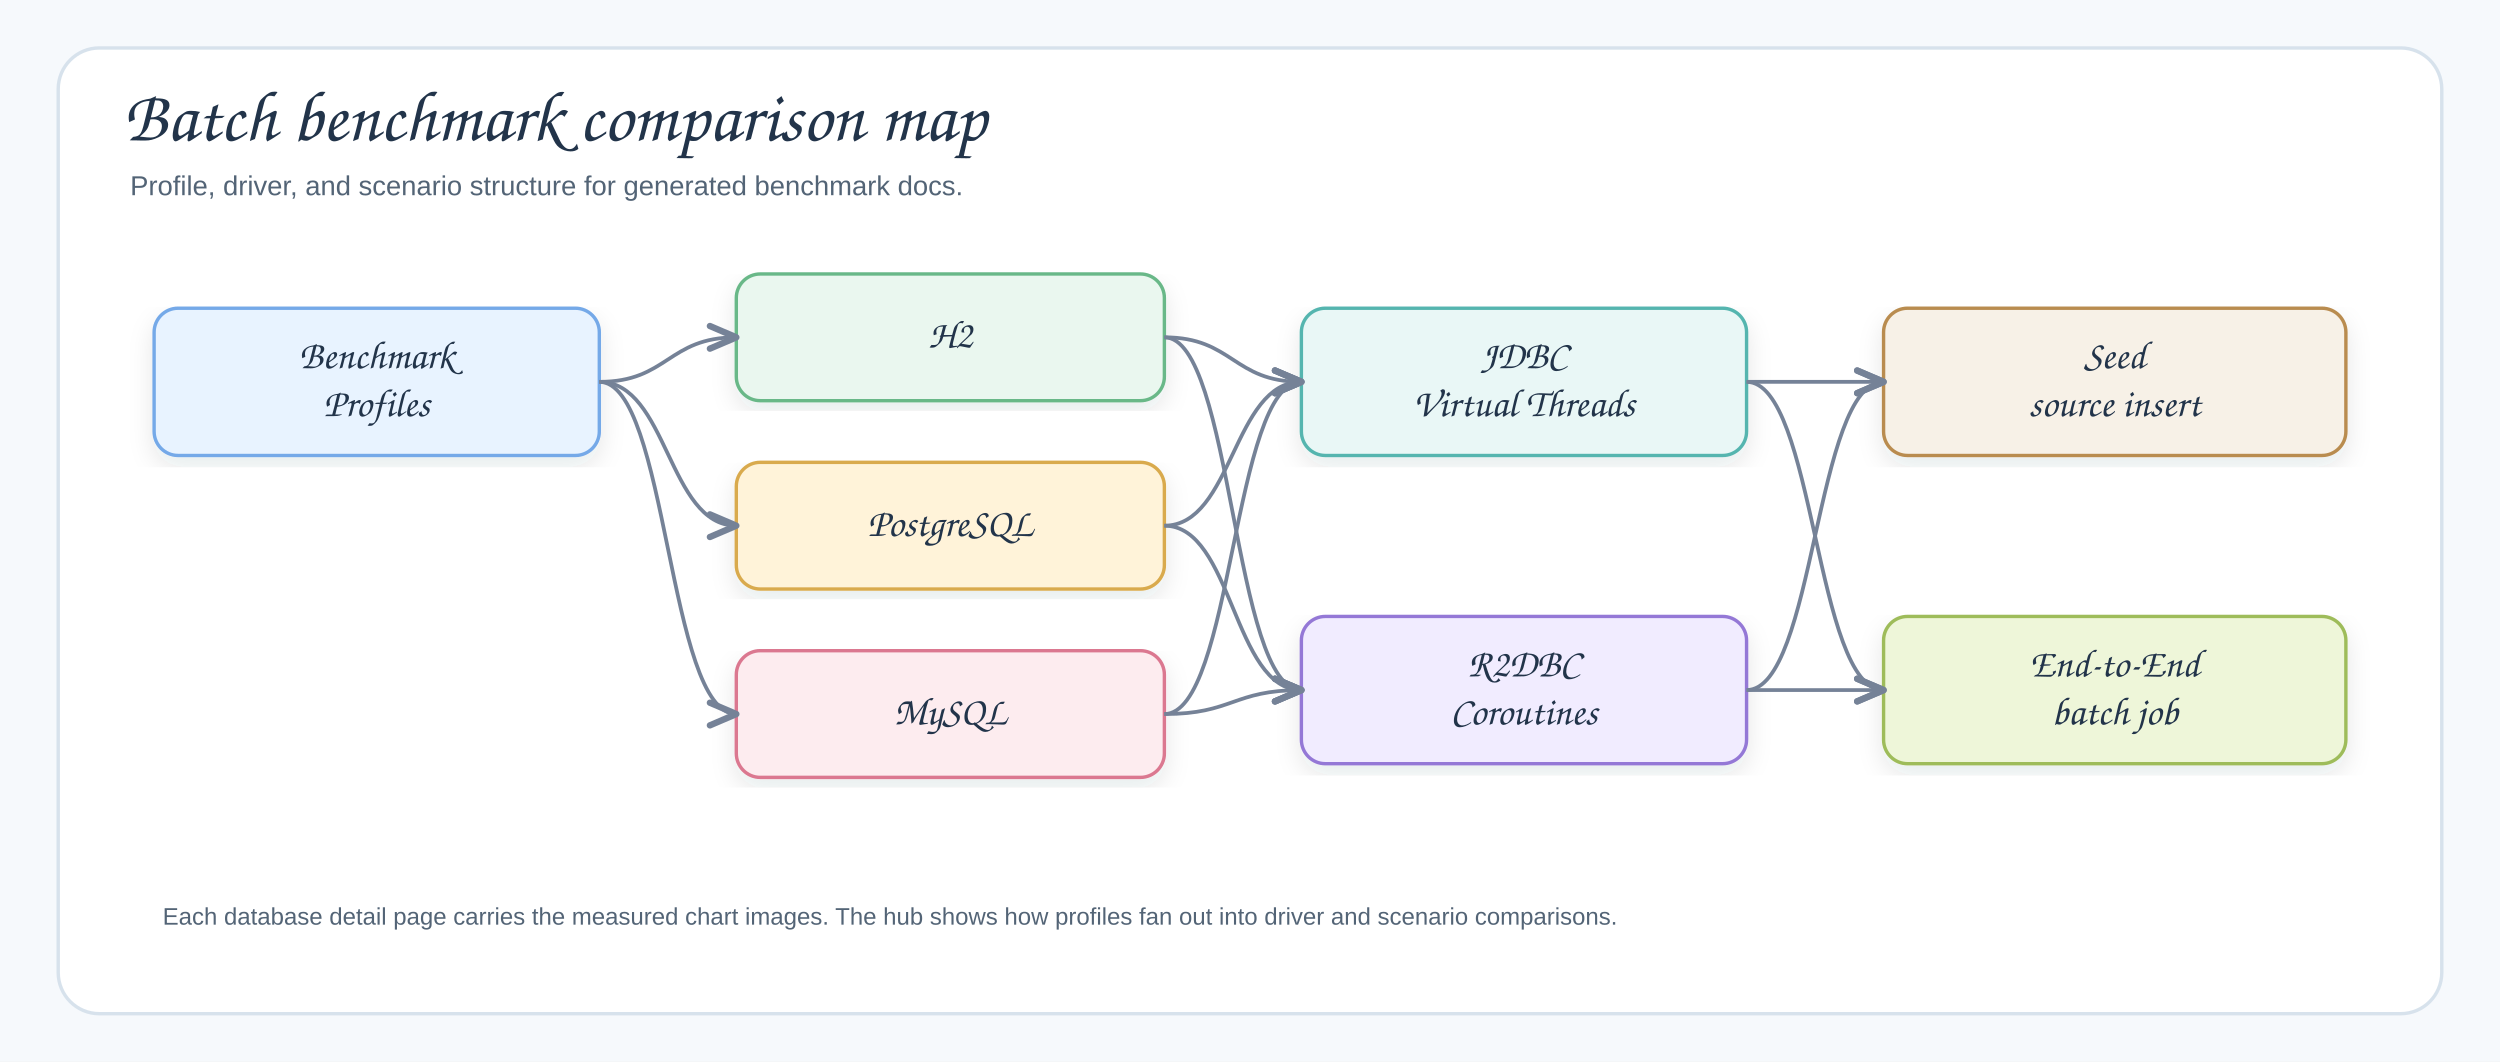
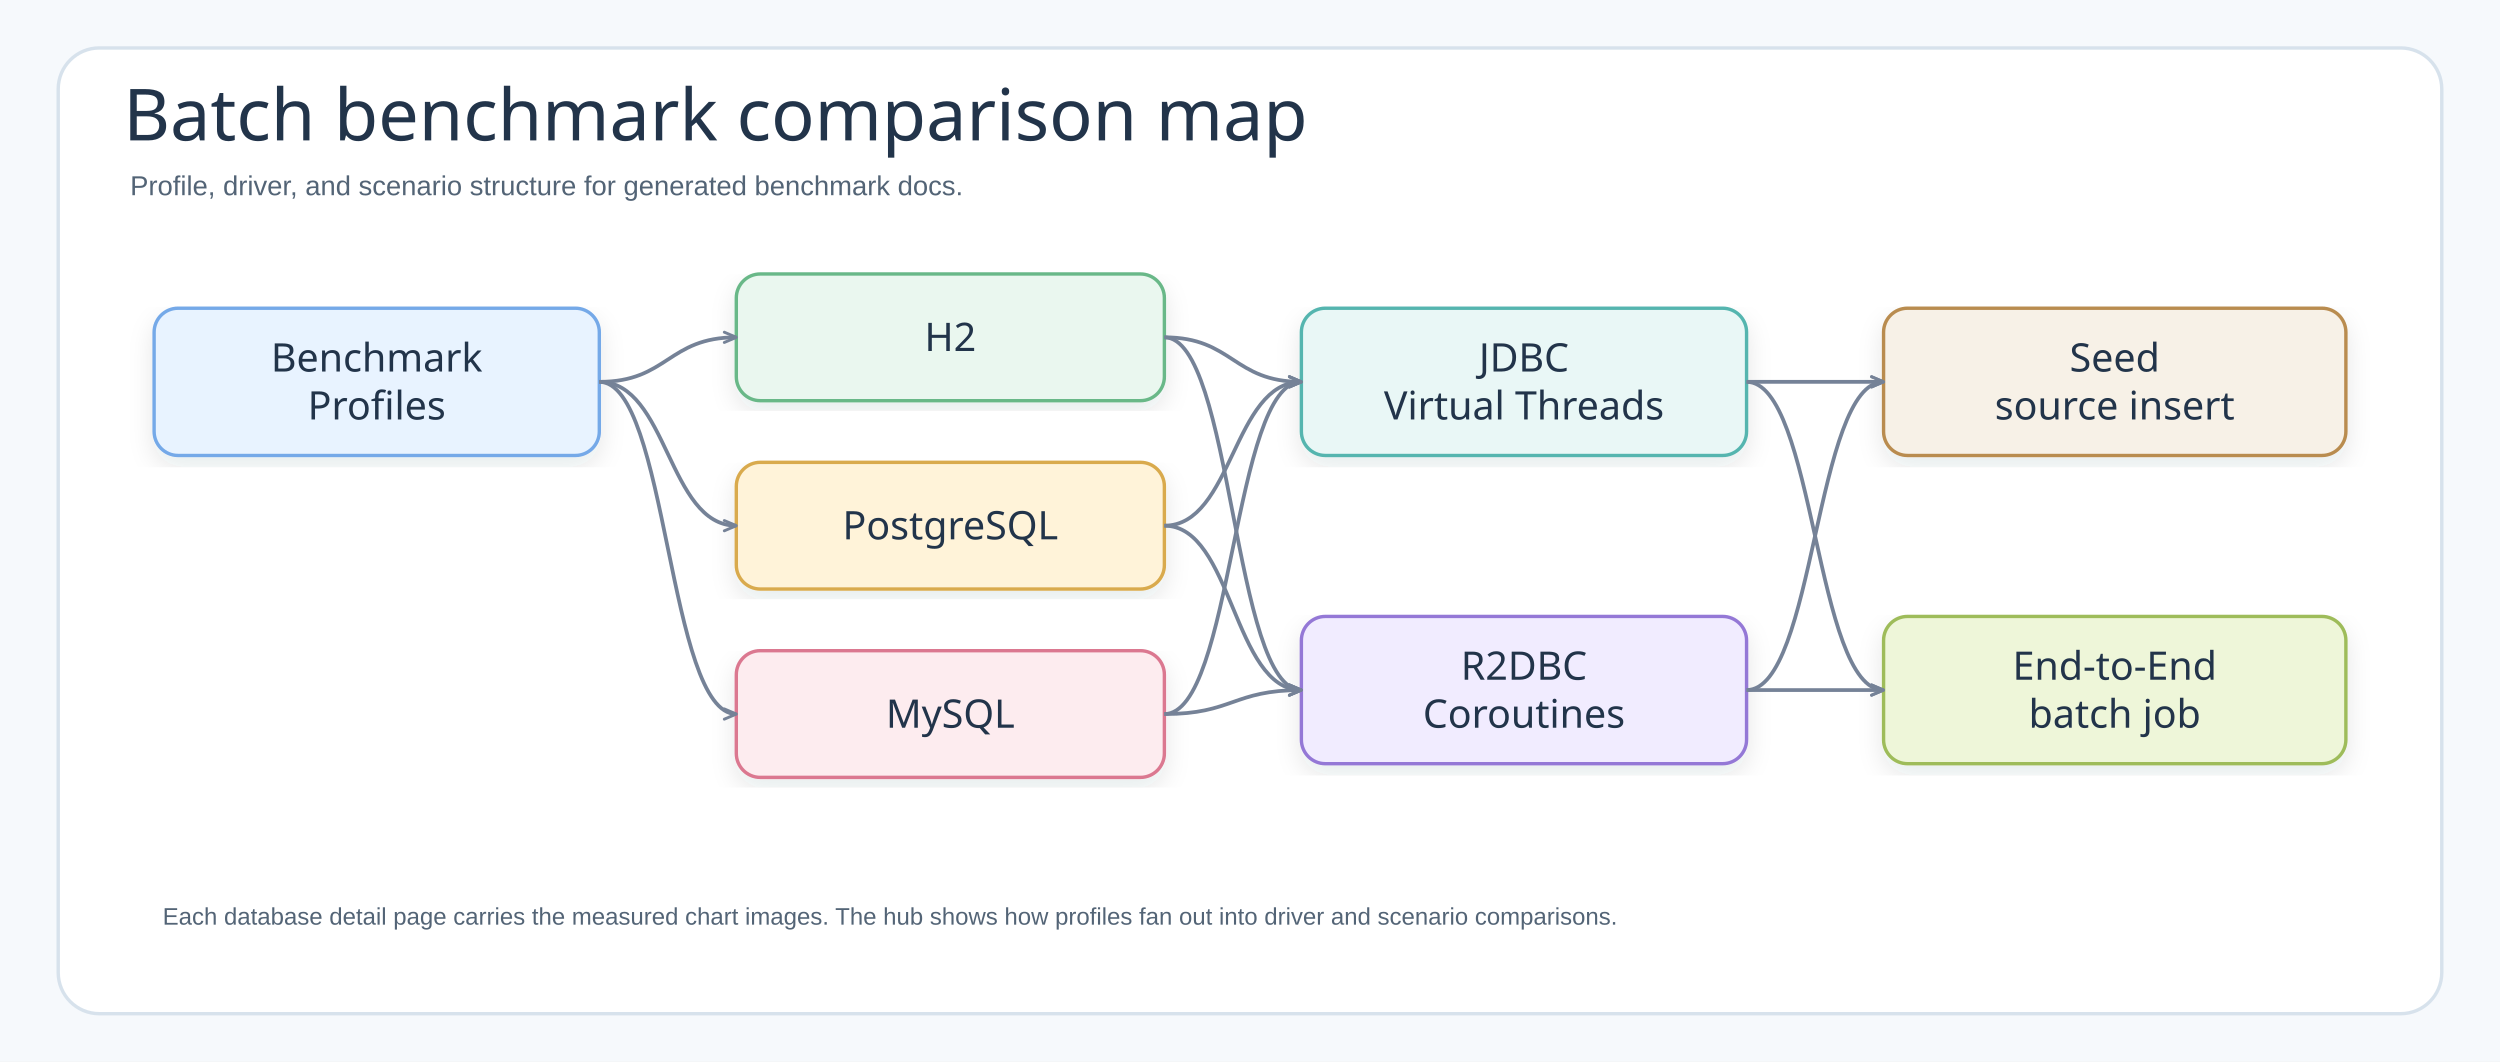
<svg xmlns="http://www.w3.org/2000/svg" width="1460" height="620" viewBox="0 0 1460 620" role="img" aria-label="Batch benchmark comparison map">
  <defs>
    <filter id="shadow" x="-8%" y="-8%" width="116%" height="116%">
      <feDropShadow dx="0" dy="6" stdDeviation="7" flood-color="#203040" flood-opacity="0.10" />
    </filter>
-     <marker id="arrow" markerWidth="9" markerHeight="8" refX="8" refY="4" orient="auto" markerUnits="strokeWidth">
+     <marker id="arrow" markerWidth="9" markerHeight="8" refX="8" refY="4" orient="auto" markerUnits="userSpaceOnUse">
      <path d="M 1 1 L 8 4 L 1 7" fill="none" stroke="#758297" stroke-width="1.7" stroke-linecap="round" stroke-linejoin="round" />
    </marker>
-     <style>.canvas{fill:#F6F9FC}.frame{fill:#fff;stroke:#D7E2EC;stroke-width:2}.title{font-family:"Architects Daughter","Comic Sans MS","Comic Sans",cursive;font-size:42px;fill:#22344A;font-weight:400}.subtitle{font-family:"Comic Sans MS","Comic Sans","Comic Neue",Arial,sans-serif;font-size:16px;fill:#536476;font-weight:400}.label{font-family:"Architects Daughter","Comic Sans MS","Comic Sans",cursive;font-size:23px;fill:#22344A;font-weight:400}.small{font-family:"Comic Sans MS","Comic Sans","Comic Neue",Arial,sans-serif;font-size:14px;fill:#536476;font-weight:400}.mono{font-family:"Comic Sans MS","Comic Sans","Comic Neue",Arial,sans-serif;font-size:13px;fill:#22344A;font-weight:400}.tiny{font-family:"Comic Sans MS","Comic Sans","Comic Neue",Arial,sans-serif;font-size:12px;fill:#536476;font-weight:400}.card{filter:url(#shadow);stroke-width:2}.line{stroke:#758297;stroke-width:2.2;fill:none;marker-end:url(#arrow)}.axis{stroke:#B8C4D3;stroke-width:1.3}.barText{font-family:"Comic Sans MS","Comic Sans","Comic Neue",Arial,sans-serif;font-size:13px;fill:#22344A}</style>
+     <style>.canvas{fill:#F6F9FC}.frame{fill:#fff;stroke:#D7E2EC;stroke-width:2}.title{font-family:"Architects Daughter";font-size:42px;fill:#22344A;font-weight:400}.subtitle{font-family:"Comic Mono",Arial,sans-serif;font-size:16px;fill:#536476;font-weight:400}.label{font-family:"Architects Daughter";font-size:23px;fill:#22344A;font-weight:400}.small{font-family:"Comic Mono",Arial,sans-serif;font-size:14px;fill:#536476;font-weight:400}.mono{font-family:"Comic Mono",Arial,sans-serif;font-size:13px;fill:#22344A;font-weight:400}.tiny{font-family:"Comic Mono",Arial,sans-serif;font-size:12px;fill:#536476;font-weight:400}.card{filter:url(#shadow);stroke-width:2}.line{stroke:#758297;stroke-width:2.2;fill:none;marker-end:url(#arrow)}.axis{stroke:#B8C4D3;stroke-width:1.3}.barText{font-family:"Comic Mono",Arial,sans-serif;font-size:13px;fill:#22344A}</style>
  </defs>
  <rect class="canvas" width="1460" height="620" />
  <rect class="frame" x="34" y="28" width="1392" height="564" rx="24" />
  <text class="title" x="72" y="82">Batch benchmark comparison map</text>
  <text class="subtitle" x="76" y="114">Profile, driver, and scenario structure for generated benchmark docs.</text>
  <rect class="card" x="90" y="180" width="260" height="86" rx="14" fill="#E8F3FF" stroke="#75A9E8" />
  <text class="label" x="220" y="209" text-anchor="middle" dominant-baseline="middle">Benchmark</text>
  <text class="label" x="220" y="237" text-anchor="middle" dominant-baseline="middle">Profiles</text>
  <rect class="card" x="430" y="160" width="250" height="74" rx="14" fill="#EAF7EF" stroke="#69B888" />
  <text class="label" x="555" y="197" text-anchor="middle" dominant-baseline="middle">H2</text>
  <rect class="card" x="430" y="270" width="250" height="74" rx="14" fill="#FFF3D9" stroke="#D9AA4D" />
  <text class="label" x="555" y="307" text-anchor="middle" dominant-baseline="middle">PostgreSQL</text>
  <rect class="card" x="430" y="380" width="250" height="74" rx="14" fill="#FDECEF" stroke="#DB7890" />
  <text class="label" x="555" y="417" text-anchor="middle" dominant-baseline="middle">MySQL</text>
  <rect class="card" x="760" y="180" width="260" height="86" rx="14" fill="#E9F7F6" stroke="#55B5AF" />
  <text class="label" x="890" y="209" text-anchor="middle" dominant-baseline="middle">JDBC</text>
  <text class="label" x="890" y="237" text-anchor="middle" dominant-baseline="middle">Virtual Threads</text>
  <rect class="card" x="760" y="360" width="260" height="86" rx="14" fill="#F1ECFF" stroke="#9478D6" />
  <text class="label" x="890" y="389" text-anchor="middle" dominant-baseline="middle">R2DBC</text>
  <text class="label" x="890" y="417" text-anchor="middle" dominant-baseline="middle">Coroutines</text>
  <rect class="card" x="1100" y="180" width="270" height="86" rx="14" fill="#F7F1E7" stroke="#B98C50" />
  <text class="label" x="1235" y="209" text-anchor="middle" dominant-baseline="middle">Seed</text>
  <text class="label" x="1235" y="237" text-anchor="middle" dominant-baseline="middle">source insert</text>
  <rect class="card" x="1100" y="360" width="270" height="86" rx="14" fill="#EEF6D9" stroke="#9EBC5A" />
  <text class="label" x="1235" y="389" text-anchor="middle" dominant-baseline="middle">End-to-End</text>
  <text class="label" x="1235" y="417" text-anchor="middle" dominant-baseline="middle">batch job</text>
  <path class="line" d="M350 223 C390 223 390 197 430 197" />
  <path class="line" d="M350 223 C390 223 390 307 430 307" />
  <path class="line" d="M350 223 C390 223 390 417 430 417" />
  <path class="line" d="M680 197 C720 197 720 223 760 223" />
  <path class="line" d="M680 197 C720 197 720 403 760 403" />
  <path class="line" d="M680 307 C720 307 720 223 760 223" />
  <path class="line" d="M680 307 C720 307 720 403 760 403" />
  <path class="line" d="M680 417 C720 417 720 223 760 223" />
  <path class="line" d="M680 417 C720 417 720 403 760 403" />
  <path class="line" d="M1020 223 C1060 223 1060 223 1100 223" />
  <path class="line" d="M1020 223 C1060 223 1060 403 1100 403" />
  <path class="line" d="M1020 403 C1060 403 1060 223 1100 223" />
  <path class="line" d="M1020 403 C1060 403 1060 403 1100 403" />
  <text class="small" x="95" y="540">Each database detail page carries the measured chart images. The hub shows how profiles fan out into driver and scenario comparisons.</text>
</svg>
